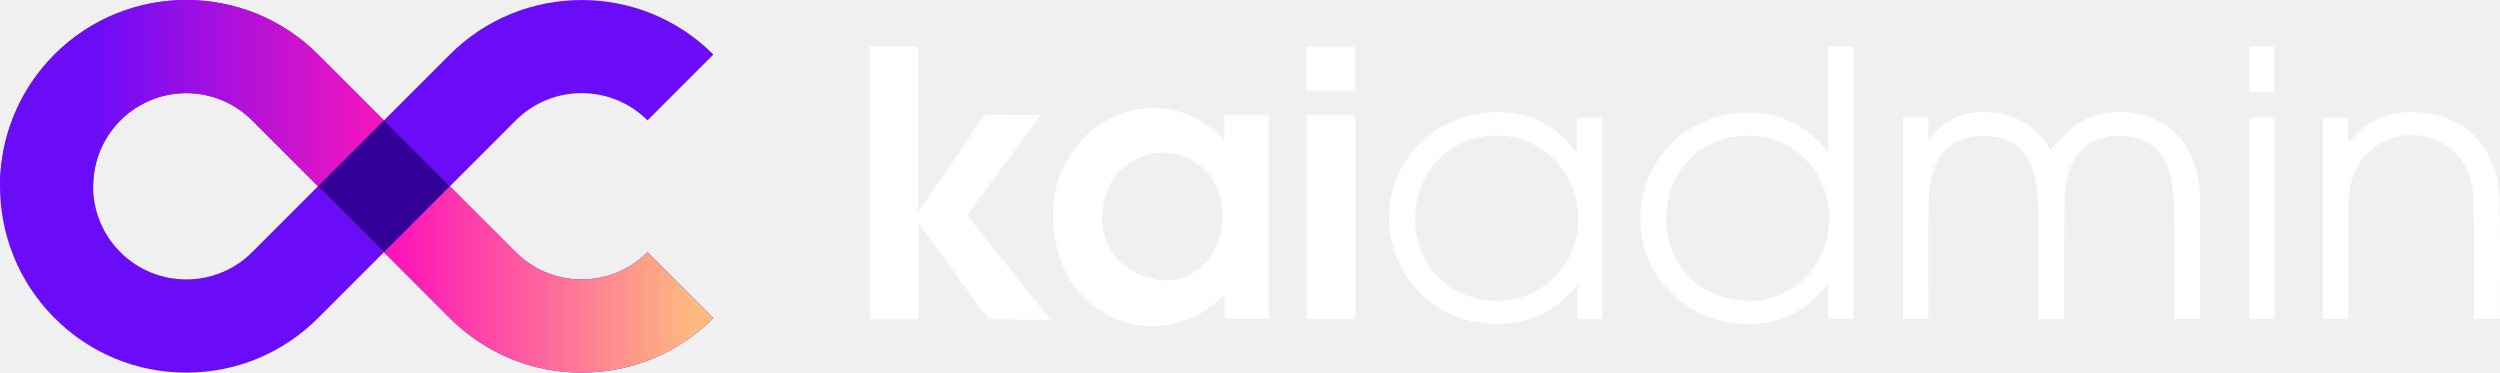
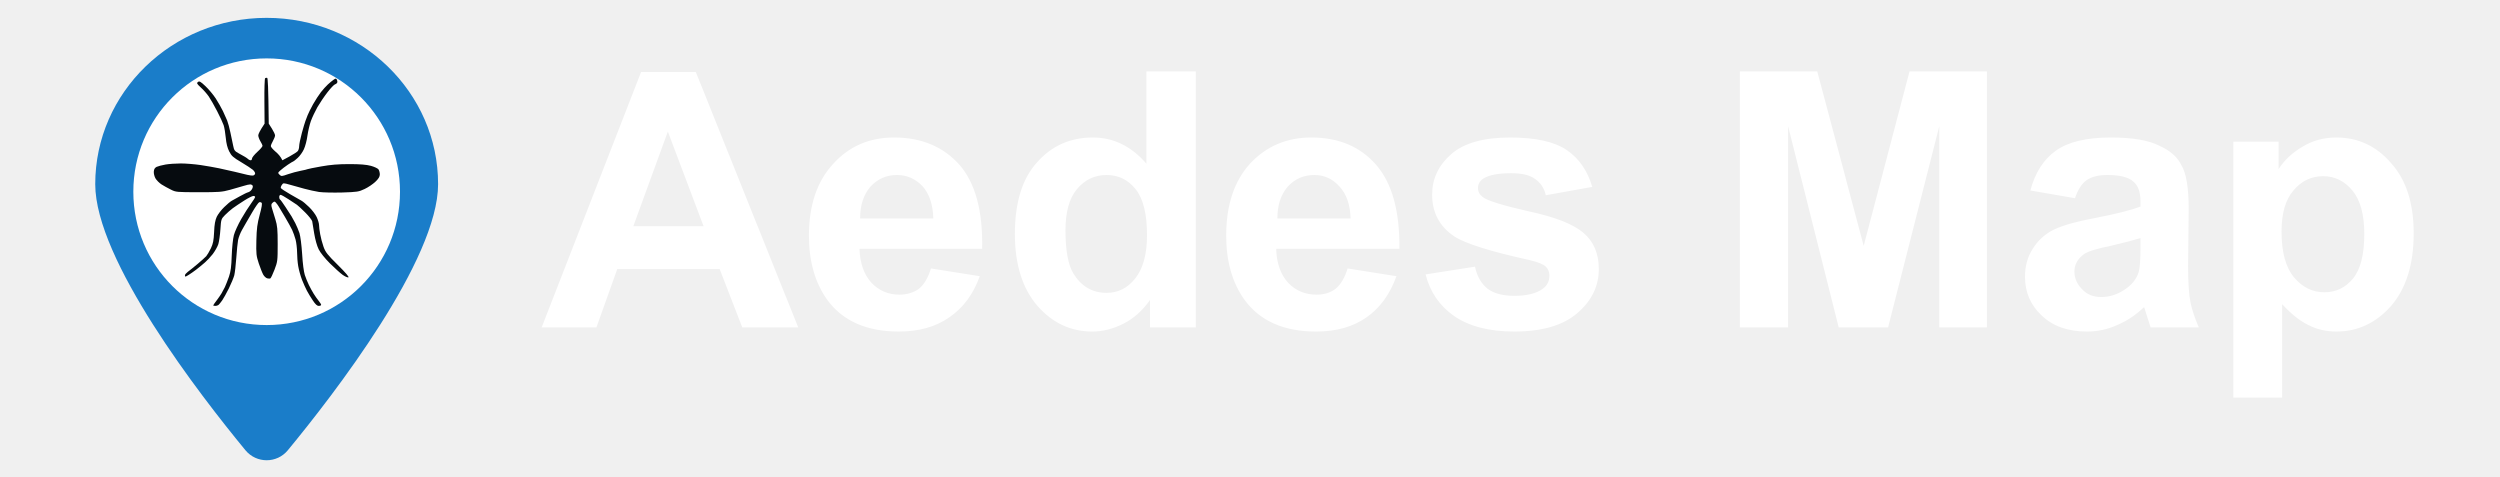
- <svg xmlns="http://www.w3.org/2000/svg" id="Layer_2" data-name="Layer 2" viewBox="0 0 536.59 79.98">
-   <defs>
-     <style>
-       .cls-1 {
-         fill: url(#linear-gradient);
-       }
- 
-       .cls-1, .cls-2, .cls-3, .cls-4 {
-         stroke-width: 0px;
-       }
- 
-       .cls-2 {
-         fill: #6a0cf8;
-       }
- 
-       .cls-3 {
-         fill: #fff;
-       }
- 
-       .cls-4 {
-         fill: #309;
-       }
-     </style>
-     <linearGradient id="linear-gradient" x1="0" y1="39.99" x2="153.12" y2="39.99" gradientUnits="userSpaceOnUse">
-       <stop offset=".13" stop-color="#6a0cf8" />
-       <stop offset=".56" stop-color="#fd16b8" />
-       <stop offset=".97" stop-color="#fdba7f" />
-     </linearGradient>
-   </defs>
-   <g id="Layer_1-2" data-name="Layer 1">
-     <g>
-       <g>
-         <path class="cls-3" d="m408.48,25.24h5.42v4.86c3.63-4.94,8.35-6.49,13.82-5.93,5.49.56,9.65,3.38,12.41,7.92,1.69-1.67,3.19-3.46,4.98-4.88,7.48-5.93,23.64-4.35,26.62,10.68.31,1.58.48,3.21.49,4.83.05,8.32.02,16.65.02,24.97,0,.22-.03.43-.05.75h-5.5v-1.5c0-7.67.08-15.33-.05-23-.04-2.42-.33-4.92-1.03-7.23-1.48-4.89-5.44-7.56-10.61-7.59-5.18-.04-9.15,2.58-10.78,7.39-.63,1.88-1.05,3.92-1.08,5.9-.12,8.15-.06,16.29-.07,24.44,0,.52,0,1.03,0,1.62h-5.54c0-.48,0-.98,0-1.48,0-7.75.1-15.51-.06-23.26-.05-2.54-.44-5.18-1.26-7.57-1.63-4.75-5.6-7.13-10.85-7.04-4.98.09-8.85,2.72-10.33,7.43-.69,2.18-1.03,4.54-1.07,6.82-.13,7.84-.05,15.68-.05,23.52,0,.48,0,.96,0,1.55h-5.44V25.24Z" />
-         <path class="cls-3" d="m392.39,32.68V9.98h5.45v58.45h-5.43v-7.68c-4.96,6.61-11.33,9.32-19.06,8.73-6.29-.48-11.62-3.08-15.82-7.84-7.79-8.81-7.11-22.82,1.4-31.07,8.06-7.81,24.22-10.01,33.46,2.11Zm.28,14.33c.06-9.89-7.62-17.85-17.3-17.92-10.08-.07-17.7,7.57-17.74,17.81-.04,10.13,7.53,17.64,17.84,17.68,9.44.04,17.14-7.84,17.2-17.57Z" />
-         <path class="cls-3" d="m338.47,32.97v-7.72h5.43v43.22h-5.36v-7.29c-4.6,5.71-10.48,8.54-17.71,8.34-7.15-.19-13.24-2.9-17.72-8.57-7.42-9.39-6.39-22.88,2.23-30.7,4.88-4.42,10.66-6.43,17.21-6.16,6.6.28,11.88,3.11,15.93,8.87Zm.29,14c.03-9.86-7.72-17.84-17.35-17.88-10.06-.04-17.66,7.65-17.68,17.88-.02,10.04,7.53,17.58,17.61,17.61,9.66.03,17.39-7.79,17.42-17.61Z" />
-         <path class="cls-3" d="m498.6,25.26h5.38v5.36c.34-.27.52-.36.63-.5,4-5.11,9.42-6.58,15.57-5.9,10.47,1.16,15.94,8.99,16.24,18.18.28,8.45.11,16.91.14,25.36,0,.21-.05.42-.08.69h-5.47c0-.51,0-1.01,0-1.52-.02-8.02.1-16.04-.11-24.05-.14-5.34-2.24-9.85-7.25-12.39-8.15-4.14-17.55.61-19.23,9.68-.28,1.5-.35,3.05-.36,4.57-.04,7.4-.02,14.81-.02,22.21v1.49h-5.44V25.26Z" />
-         <path class="cls-3" d="m482.77,68.46V25.24h5.41v43.22h-5.41Z" />
-         <path class="cls-3" d="m482.78,19.81v-9.82h5.39v9.82h-5.39Z" />
-       </g>
-       <g>
-         <path class="cls-3" d="m262.8,30.14v-5.42h9.55v43.71h-9.51v-5.26c-.54.51-.82.77-1.11,1.04-6.61,6.28-16.71,7.62-24.58,3.09-6.22-3.59-9.53-9.26-10.71-16.2-1.31-7.7.27-14.74,5.48-20.72,6.62-7.59,18.71-10.12,27.93-2.96.98.76,1.84,1.69,2.94,2.72Zm-12.06,30.06c3.83-.09,7.53-2.28,9.92-6.59,1.64-2.97,2.04-6.18,1.62-9.54-1.01-8.05-8.93-13.25-16.6-10.67-5.62,1.89-8.36,6.19-9.05,11.92-.96,7.87,5.19,14.89,14.12,14.88Z" />
-         <path class="cls-3" d="m186.66,10.02h10.4v34.97l.26.14c.26-.35.54-.68.79-1.04,4.16-6.12,8.33-12.23,12.45-18.38.53-.79,1.08-1.07,2.02-1.05,3.5.06,7.01.02,10.82.02-5.35,7.28-10.57,14.37-15.83,21.52,5.92,7.41,11.82,14.79,17.89,22.38-2.67,0-5.05.01-7.44,0-1.96-.01-4.66,0-5.8-.27-.23-.06-2.37-2.93-3.5-4.49-3.52-4.86-7.04-9.72-10.56-14.57-.25-.35-.52-.69-1.01-1.34v20.61h-10.48V10.02Z" />
-         <path class="cls-3" d="m280.5,24.73h10.36v43.74h-10.36V24.73Z" />
-         <path class="cls-3" d="m290.85,19.57h-10.38v-9.54h10.38v9.54Z" />
-       </g>
-     </g>
-     <g>
-       <path class="cls-2" d="m124.83,79.98c-10.68,0-20.73-4.16-28.28-11.72l-14.14-14.14-14.14,14.14c-7.56,7.55-17.6,11.72-28.28,11.72s-20.73-4.16-28.28-11.72C-3.9,52.67-3.9,27.29,11.7,11.7c15.6-15.6,40.97-15.6,56.57,0l14.14,14.14,14.14-14.14c15.6-15.59,40.97-15.6,56.57,0l-14.14,14.14c-7.8-7.8-20.49-7.8-28.28,0l-14.14,14.14,14.14,14.14c3.78,3.78,8.8,5.86,14.14,5.86s10.36-2.08,14.14-5.86l14.14,14.14c-7.56,7.55-17.6,11.72-28.28,11.72ZM39.98,19.99c-5.12,0-10.24,1.95-14.14,5.85-7.8,7.8-7.8,20.49,0,28.28,7.8,7.8,20.49,7.8,28.28,0l14.14-14.14-14.14-14.14c-3.9-3.9-9.02-5.85-14.14-5.85Z" />
-       <path class="cls-1" d="m11.7,11.7C3.9,19.49,0,29.74,0,39.98h19.99c0-5.12,1.95-10.24,5.85-14.14,3.9-3.9,9.02-5.85,14.14-5.85s10.24,1.95,14.14,5.85l14.14,14.14,14.14,14.14,14.14,14.14c7.56,7.55,17.6,11.72,28.28,11.72s20.73-4.16,28.28-11.72l-14.14-14.14c-3.78,3.78-8.8,5.86-14.14,5.86s-10.36-2.08-14.14-5.86l-14.14-14.14h0s-14.14-14.14-14.14-14.14l-14.14-14.14c-15.6-15.59-40.97-15.6-56.57,0Z" />
-       <rect class="cls-4" x="72.41" y="29.98" width="20" height="20" transform="translate(-4.13 69.98) rotate(-45)" />
-     </g>
-   </g>
+ <svg xmlns="http://www.w3.org/2000/svg" version="1.2" viewBox="0 0 420 80" width="420" height="80">
+   <style>
+ 		.s0 { fill: #1a7dc9 } 
+ 		.s1 { fill: #ffffff } 
+ 		.s2 { fill: #060b0f } 
+ 	</style>
+   <path id="Shape 1" class="s0" d="m73.6 30.94c0 12.72-17.55 35.37-25.25 44.71-1.84 2.23-5.26 2.23-7.11 0-7.69-9.34-25.24-31.99-25.24-44.71 0-15.42 12.9-27.94 28.8-27.94 15.9 0 28.8 12.52 28.8 27.94z" />
+   <path id="Shape 2" fill-rule="evenodd" class="s1" d="m44.8 54.61c-12.39 0-22.4-10.01-22.4-22.4 0-12.39 10.01-22.4 22.4-22.4 12.39 0 22.4 10.01 22.4 22.4 0 12.39-10.01 22.4-22.4 22.4z" />
+   <path id="Path 0" class="s2" d="m44.54 13.14c-0.08 0.07-0.14 1.81-0.12 3.87l0.03 3.76c-0.82 1.23-1.06 1.76-1.06 1.98 0 0.22 0.16 0.65 0.35 0.97 0.2 0.31 0.36 0.67 0.36 0.79 0 0.12-0.39 0.58-0.87 1.01-0.48 0.44-0.88 0.93-0.89 1.1 0 0.17-0.1 0.31-0.22 0.31-0.12 0-0.3-0.08-0.4-0.17-0.1-0.1-0.34-0.28-0.55-0.4-0.2-0.12-0.7-0.4-1.1-0.62-0.63-0.34-0.75-0.5-0.89-1.23-0.09-0.46-0.3-1.47-0.47-2.24-0.16-0.78-0.41-1.69-0.55-2.03-0.14-0.34-0.46-1.05-0.71-1.58-0.26-0.53-0.8-1.49-1.2-2.11-0.41-0.63-1.19-1.56-1.73-2.07-0.83-0.79-1.03-0.89-1.26-0.71-0.25 0.2-0.19 0.31 0.48 0.93 0.43 0.38 1.02 1.06 1.32 1.49 0.3 0.44 0.94 1.55 1.41 2.47 0.48 0.92 0.97 1.99 1.1 2.37 0.13 0.39 0.29 1.34 0.36 2.12 0.09 0.96 0.27 1.68 0.57 2.28 0.39 0.77 0.66 1.01 2.01 1.81 0.86 0.51 1.74 1.09 1.96 1.28 0.22 0.19 0.39 0.46 0.39 0.61 0 0.14-0.13 0.3-0.3 0.35-0.17 0.04-0.63-0.01-1.02-0.11-0.38-0.1-1.33-0.33-2.11-0.51-0.77-0.18-1.96-0.44-2.64-0.59-0.68-0.14-2.06-0.39-3.08-0.54-1.01-0.15-2.52-0.27-3.34-0.27-0.82 0-1.97 0.08-2.55 0.18-0.58 0.1-1.26 0.28-1.5 0.39-0.31 0.16-0.45 0.38-0.48 0.79-0.03 0.32 0.1 0.83 0.28 1.15 0.18 0.31 0.64 0.77 1.01 1.01 0.38 0.24 1.08 0.63 1.57 0.87 0.85 0.43 0.99 0.44 4.66 0.44 3.43 0.01 3.93-0.03 5.28-0.4 0.82-0.23 1.85-0.53 2.29-0.66 0.43-0.14 0.93-0.25 1.1-0.25 0.17 0 0.36 0.1 0.42 0.22 0.06 0.12 0 0.4-0.14 0.61-0.13 0.22-0.4 0.43-0.59 0.48-0.19 0.04-0.81 0.34-1.38 0.66-0.56 0.32-1.2 0.67-1.41 0.78-0.21 0.11-0.78 0.59-1.26 1.06-0.49 0.47-1.06 1.21-1.26 1.64-0.26 0.58-0.39 1.27-0.44 2.56-0.07 1.42-0.17 1.94-0.54 2.72-0.26 0.54-0.61 1.13-0.78 1.33-0.18 0.19-0.84 0.79-1.47 1.32-0.63 0.53-1.37 1.12-1.63 1.31-0.26 0.2-0.48 0.45-0.48 0.58 0 0.12 0.04 0.22 0.09 0.22 0.05 0 0.31-0.14 0.57-0.31 0.27-0.16 0.8-0.54 1.19-0.83 0.39-0.3 0.74-0.58 0.79-0.63 0.05-0.05 0.37-0.32 0.71-0.6 0.33-0.28 0.93-0.91 1.31-1.4 0.38-0.5 0.81-1.25 0.95-1.69 0.13-0.44 0.29-1.56 0.35-2.5 0.11-1.67 0.13-1.72 0.76-2.37 0.36-0.37 0.96-0.89 1.32-1.16 0.37-0.27 1.23-0.85 1.91-1.28 0.67-0.43 1.37-0.78 1.54-0.78 0.17 0 0.3 0.07 0.3 0.17 0 0.1-0.3 0.59-0.68 1.1-0.38 0.51-1.12 1.68-1.65 2.6-0.53 0.92-1.09 2.14-1.24 2.72-0.16 0.61-0.31 2.07-0.36 3.44-0.06 1.84-0.16 2.63-0.46 3.52-0.22 0.62-0.53 1.42-0.69 1.76-0.17 0.33-0.42 0.81-0.56 1.05-0.14 0.24-0.51 0.78-0.82 1.19-0.32 0.41-0.58 0.79-0.58 0.84 0 0.04 0.17 0.08 0.37 0.08 0.2 0 0.46-0.1 0.58-0.22 0.11-0.12 0.38-0.45 0.58-0.74 0.21-0.29 0.7-1.19 1.1-1.98 0.39-0.8 0.8-1.79 0.91-2.2 0.1-0.42 0.26-1.74 0.34-2.95 0.08-1.21 0.22-2.56 0.3-2.99 0.09-0.44 0.38-1.19 0.66-1.68 0.27-0.48 0.59-1.03 0.7-1.23 0.1-0.19 0.59-1.02 1.07-1.83 0.48-0.82 0.98-1.53 1.1-1.58 0.12-0.06 0.31-0.03 0.41 0.07 0.14 0.12 0.04 0.73-0.31 2.02-0.41 1.53-0.51 2.28-0.56 4.31-0.05 2.29-0.02 2.57 0.41 3.88 0.26 0.77 0.6 1.63 0.76 1.9 0.16 0.27 0.45 0.53 0.65 0.59 0.19 0.05 0.43 0.06 0.53 0.01 0.09-0.04 0.41-0.71 0.7-1.47 0.51-1.34 0.53-1.49 0.53-4.29 0-2.49-0.06-3.09-0.38-4.14-0.21-0.67-0.47-1.53-0.58-1.89-0.16-0.56-0.14-0.7 0.12-0.93 0.28-0.24 0.34-0.24 0.57 0.03 0.15 0.17 0.35 0.44 0.44 0.61 0.1 0.17 0.57 0.97 1.06 1.77 0.48 0.81 1.02 1.79 1.2 2.17 0.18 0.39 0.44 1.12 0.58 1.63 0.13 0.51 0.24 1.46 0.25 2.11 0 0.66 0.08 1.71 0.19 2.34 0.1 0.62 0.39 1.65 0.63 2.28 0.25 0.63 0.62 1.46 0.83 1.85 0.2 0.39 0.65 1.12 0.99 1.63 0.44 0.66 0.72 0.93 1.01 0.92 0.21 0 0.39-0.08 0.39-0.17 0-0.1-0.18-0.4-0.4-0.66-0.22-0.27-0.6-0.8-0.84-1.19-0.24-0.39-0.61-1.06-0.82-1.5-0.21-0.43-0.52-1.18-0.68-1.67-0.17-0.52-0.36-1.94-0.45-3.52-0.1-1.52-0.29-3.01-0.45-3.52-0.16-0.48-0.48-1.23-0.7-1.67-0.23-0.44-0.52-0.95-0.63-1.14-0.12-0.19-0.58-0.89-1.01-1.56-0.44-0.67-0.85-1.25-0.93-1.28-0.07-0.04-0.13-0.23-0.13-0.42 0-0.19 0.1-0.35 0.22-0.36 0.12 0 0.73 0.34 1.35 0.75 0.63 0.41 1.26 0.83 1.41 0.93 0.15 0.1 0.77 0.67 1.38 1.28 0.6 0.6 1.13 1.27 1.18 1.49 0.04 0.22 0.19 1.15 0.34 2.07 0.17 1.01 0.46 2.06 0.75 2.64 0.3 0.59 1.04 1.51 1.91 2.38 0.78 0.77 1.73 1.63 2.11 1.9 0.39 0.28 0.82 0.47 0.97 0.43 0.17-0.04-0.44-0.76-1.77-2.08-1.78-1.76-2.08-2.15-2.41-3.07-0.21-0.58-0.46-1.53-0.56-2.11-0.11-0.58-0.19-1.28-0.19-1.54 0-0.27-0.18-0.86-0.39-1.32-0.21-0.46-0.79-1.22-1.28-1.69-0.48-0.47-1.05-0.95-1.26-1.06-0.21-0.11-1.06-0.6-1.89-1.08-0.84-0.48-1.56-0.96-1.6-1.06-0.04-0.09 0.03-0.33 0.17-0.52 0.23-0.35 0.25-0.35 1.35-0.04 0.61 0.17 1.71 0.48 2.44 0.68 0.72 0.2 1.83 0.44 2.46 0.54 0.63 0.09 2.37 0.13 3.87 0.09 2.54-0.08 2.8-0.12 3.79-0.59 0.58-0.27 1.39-0.82 1.8-1.21 0.54-0.51 0.74-0.85 0.75-1.23 0-0.29-0.1-0.67-0.22-0.85-0.12-0.17-0.7-0.44-1.28-0.6-0.75-0.2-1.79-0.29-3.61-0.29-1.87 0-3.13 0.1-4.75 0.39-1.21 0.22-2.24 0.42-2.29 0.46-0.04 0.04-0.56 0.16-1.14 0.27-0.58 0.11-1.55 0.37-2.15 0.58-1.05 0.37-1.11 0.37-1.41 0.08-0.3-0.3-0.29-0.33 0.13-0.71 0.24-0.22 0.81-0.66 1.27-0.97 0.46-0.31 0.88-0.56 0.93-0.56 0.05 0 0.37-0.26 0.72-0.58 0.35-0.31 0.82-0.96 1.04-1.45 0.23-0.48 0.5-1.51 0.6-2.29 0.11-0.77 0.37-1.88 0.58-2.46 0.21-0.58 0.7-1.62 1.09-2.32 0.4-0.69 1.16-1.82 1.69-2.5 0.53-0.69 1.1-1.29 1.27-1.34 0.17-0.05 0.34-0.19 0.38-0.31 0.04-0.12 0.01-0.34-0.07-0.48-0.13-0.23-0.19-0.23-0.55 0.02-0.23 0.16-0.66 0.51-0.96 0.79-0.3 0.28-0.83 0.86-1.17 1.3-0.34 0.44-0.93 1.35-1.31 2.02-0.38 0.68-0.79 1.51-0.92 1.85-0.12 0.34-0.29 0.78-0.37 0.97-0.08 0.19-0.35 1.1-0.6 2.02-0.25 0.92-0.45 1.91-0.45 2.2 0 0.29-0.1 0.66-0.22 0.82-0.12 0.15-0.76 0.57-1.41 0.92l-1.19 0.64c-0.28-0.61-0.71-1.09-1.15-1.45-0.43-0.37-0.79-0.78-0.79-0.93 0-0.14 0.16-0.54 0.36-0.88 0.19-0.34 0.35-0.75 0.35-0.92 0-0.17-0.24-0.68-0.53-1.14l-0.53-0.84c-0.07-6.32-0.15-7.65-0.27-7.69-0.11-0.03-0.26-0.01-0.34 0.06z" />
+   <path id="Aedes Map" class="s1" aria-label="Aedes Map" d="m116.9 12.1l17.2 42.9h-9.4l-3.8-9.8h-17.2l-3.5 9.8h-9.2l16.7-42.9zm-10.5 25.9h11.8l-6-15.9zm50 7.1l8.2 1.3q-1.6 4.5-5.1 6.9-3.4 2.4-8.5 2.4-8.1 0-12-5.3-3.1-4.3-3.1-10.8 0-7.7 4.1-12.1 4-4.4 10.2-4.4 6.9 0 11 4.6 4 4.6 3.8 14.1h-20.6q0.1 3.6 2 5.7 1.9 2 4.7 2 1.9 0 3.3-1 1.3-1.1 2-3.4zm-11.9-8.4h12.3q-0.1-3.5-1.8-5.4-1.8-1.9-4.3-1.9-2.7 0-4.5 2-1.7 2-1.7 5.3zm56.4-24.7v43h-7.7v-4.6q-1.9 2.7-4.5 4-2.6 1.3-5.2 1.3-5.4 0-9.2-4.3-3.8-4.4-3.8-12.1 0-7.9 3.7-12 3.7-4.2 9.4-4.2 5.2 0 9 4.4v-15.5zm-21.9 26.7q0 5 1.3 7.2 2 3.3 5.6 3.3 2.9 0 4.8-2.4 2-2.5 2-7.3 0-5.3-1.9-7.7-1.9-2.4-4.9-2.4-3 0-5 2.4-1.9 2.3-1.9 6.9zm47.4 6.4l8.2 1.3q-1.6 4.5-5 6.9-3.4 2.4-8.5 2.4-8.1 0-12-5.3-3.1-4.3-3.1-10.8 0-7.7 4-12.1 4.1-4.4 10.3-4.4 6.9 0 10.9 4.6 4 4.6 3.9 14.1h-20.7q0.1 3.6 2 5.7 1.9 2 4.8 2 1.9 0 3.2-1 1.3-1.1 2-3.4zm-11.8-8.4h12.3q-0.1-3.5-1.9-5.4-1.7-1.9-4.2-1.9-2.7 0-4.5 2-1.7 2-1.7 5.3zm24.9 9.4l8.3-1.3q0.5 2.4 2.1 3.7 1.6 1.2 4.5 1.2 3.2 0 4.8-1.2 1.1-0.8 1.1-2.2 0-0.9-0.6-1.5-0.6-0.6-2.7-1.1-10-2.2-12.7-4-3.7-2.5-3.7-7 0-4 3.2-6.8 3.2-2.8 9.9-2.8 6.4 0 9.5 2.1 3.1 2.1 4.3 6.2l-7.8 1.4q-0.4-1.8-1.9-2.8-1.3-0.9-3.9-0.9-3.3 0-4.7 0.9-0.9 0.6-0.9 1.6 0 0.9 0.8 1.5 1.1 0.9 7.7 2.4 6.6 1.4 9.2 3.6 2.6 2.2 2.6 6.1 0 4.3-3.6 7.4-3.6 3.1-10.6 3.1-6.3 0-10.1-2.6-3.7-2.6-4.8-7zm60.9 8.9h-8.1v-43h13l7.8 29.3 7.7-29.3h13v43h-8v-33.8l-8.6 33.8h-8.3l-8.5-33.8zm48.2-21.7l-7.5-1.3q1.2-4.5 4.3-6.7 3.1-2.2 9.2-2.2 5.5 0 8.2 1.4 2.7 1.2 3.7 3.3 1.2 2 1.2 7.3l-0.1 9.6q0 4.1 0.4 6.1 0.4 1.9 1.4 4.2h-8.1q-0.3-0.9-0.8-2.5-0.2-0.7-0.3-0.9-2.1 2-4.5 3-2.4 1.1-5.1 1.1-4.8 0-7.6-2.7-2.8-2.6-2.8-6.5 0-2.7 1.3-4.7 1.3-2.1 3.5-3.2 2.3-1.1 6.6-1.9 5.7-1.1 8-2v-0.9q0-2.3-1.2-3.3-1.2-1.1-4.4-1.1-2.2 0-3.5 0.9-1.2 0.9-1.9 3zm11 8.4v-1.7q-1.6 0.5-5 1.3-3.5 0.7-4.5 1.4-1.6 1.2-1.6 2.9 0 1.7 1.3 3 1.2 1.3 3.2 1.3 2.3 0 4.3-1.5 1.5-1.1 2-2.7 0.3-1.1 0.3-4zm15.6 25.1v-43h7.6v4.6q1.5-2.3 4.1-3.8 2.5-1.5 5.6-1.5 5.5 0 9.2 4.3 3.8 4.2 3.8 11.8 0 7.8-3.8 12.2-3.8 4.3-9.2 4.3-2.6 0-4.7-1.1-2.1-1-4.4-3.5v15.7zm8.1-27.9q0 5.2 2.1 7.7 2.1 2.5 5.1 2.5 2.9 0 4.8-2.3 1.9-2.3 1.9-7.5 0-4.9-2-7.3-2-2.4-4.9-2.4-3 0-5 2.4-2 2.3-2 6.9z" />
</svg>
